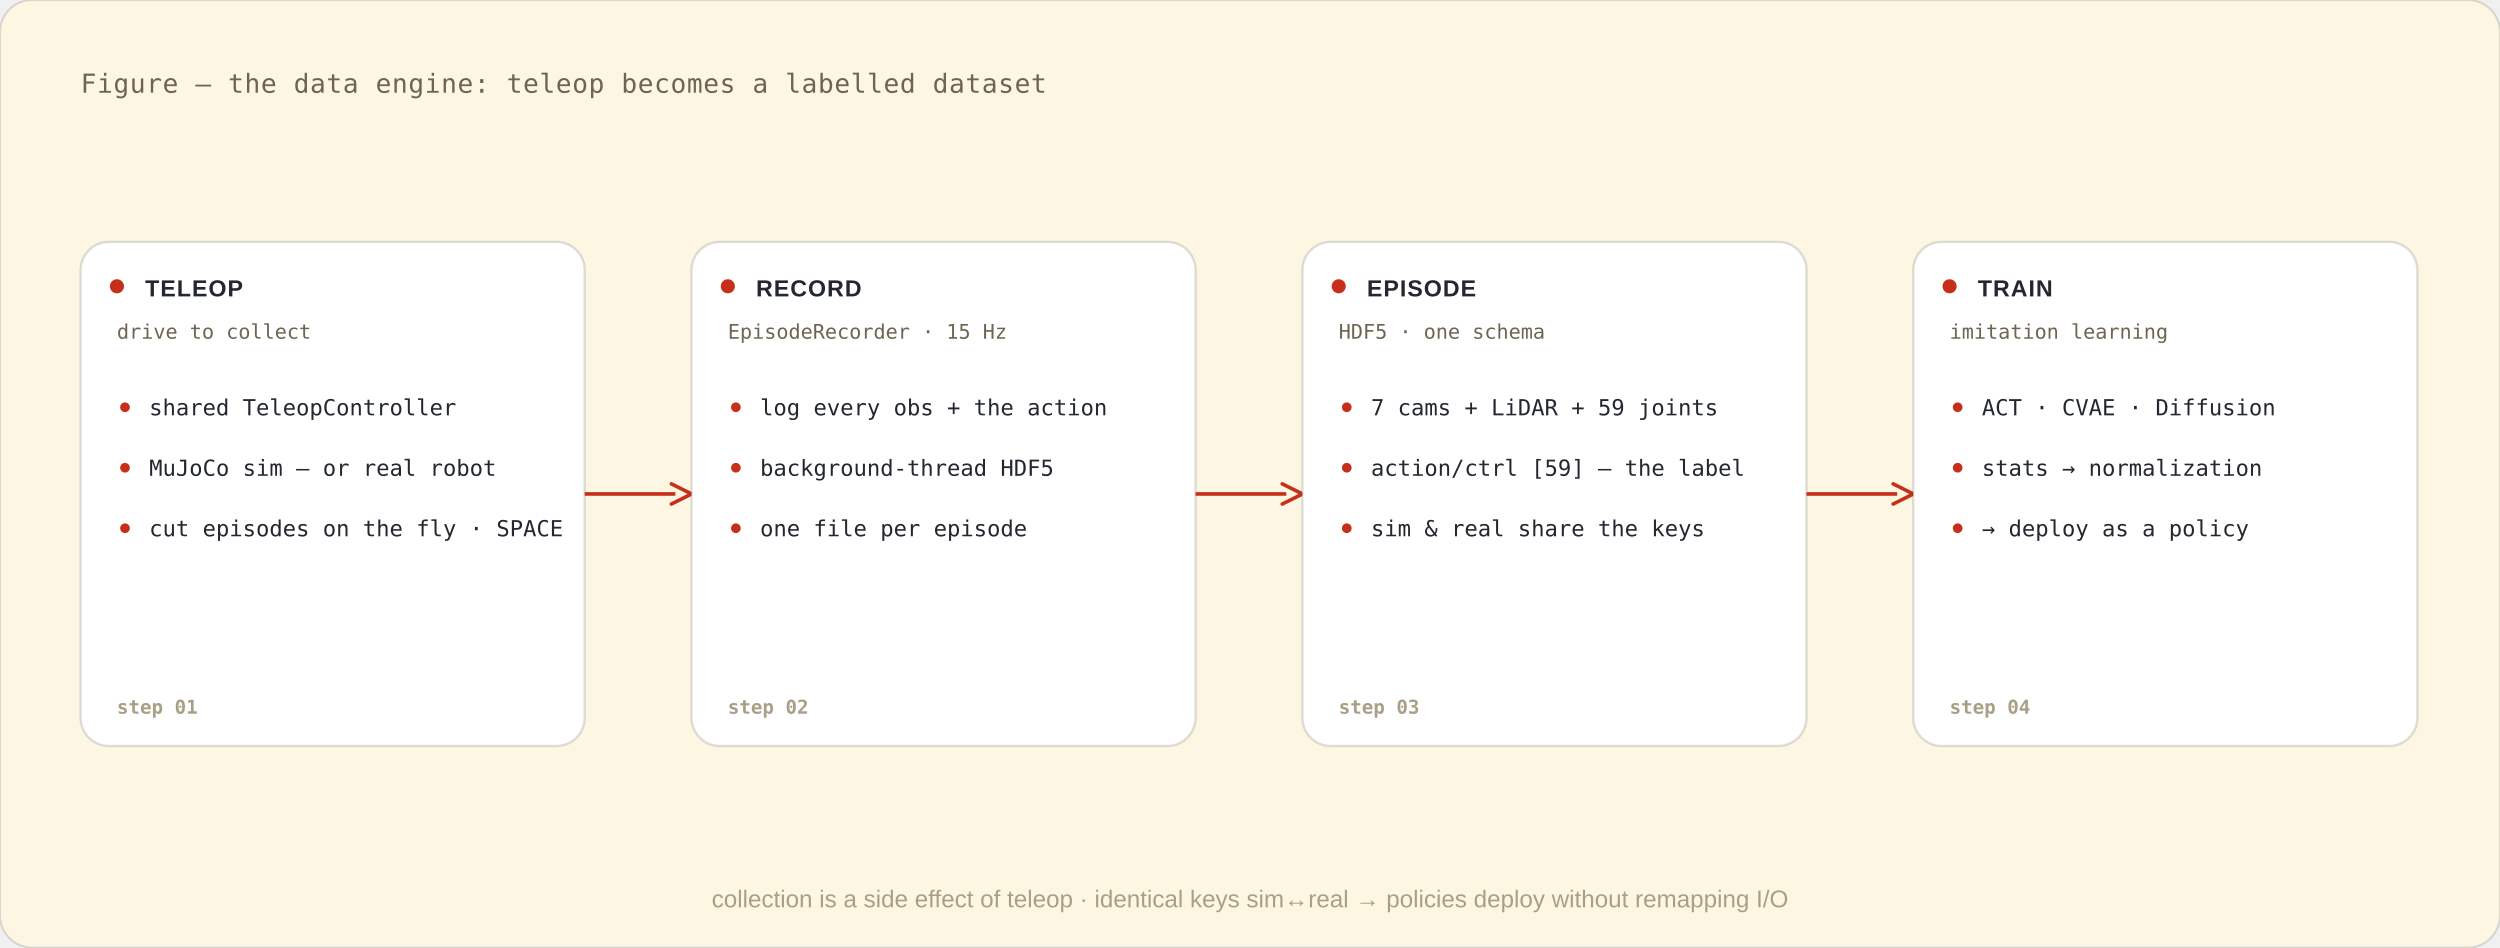
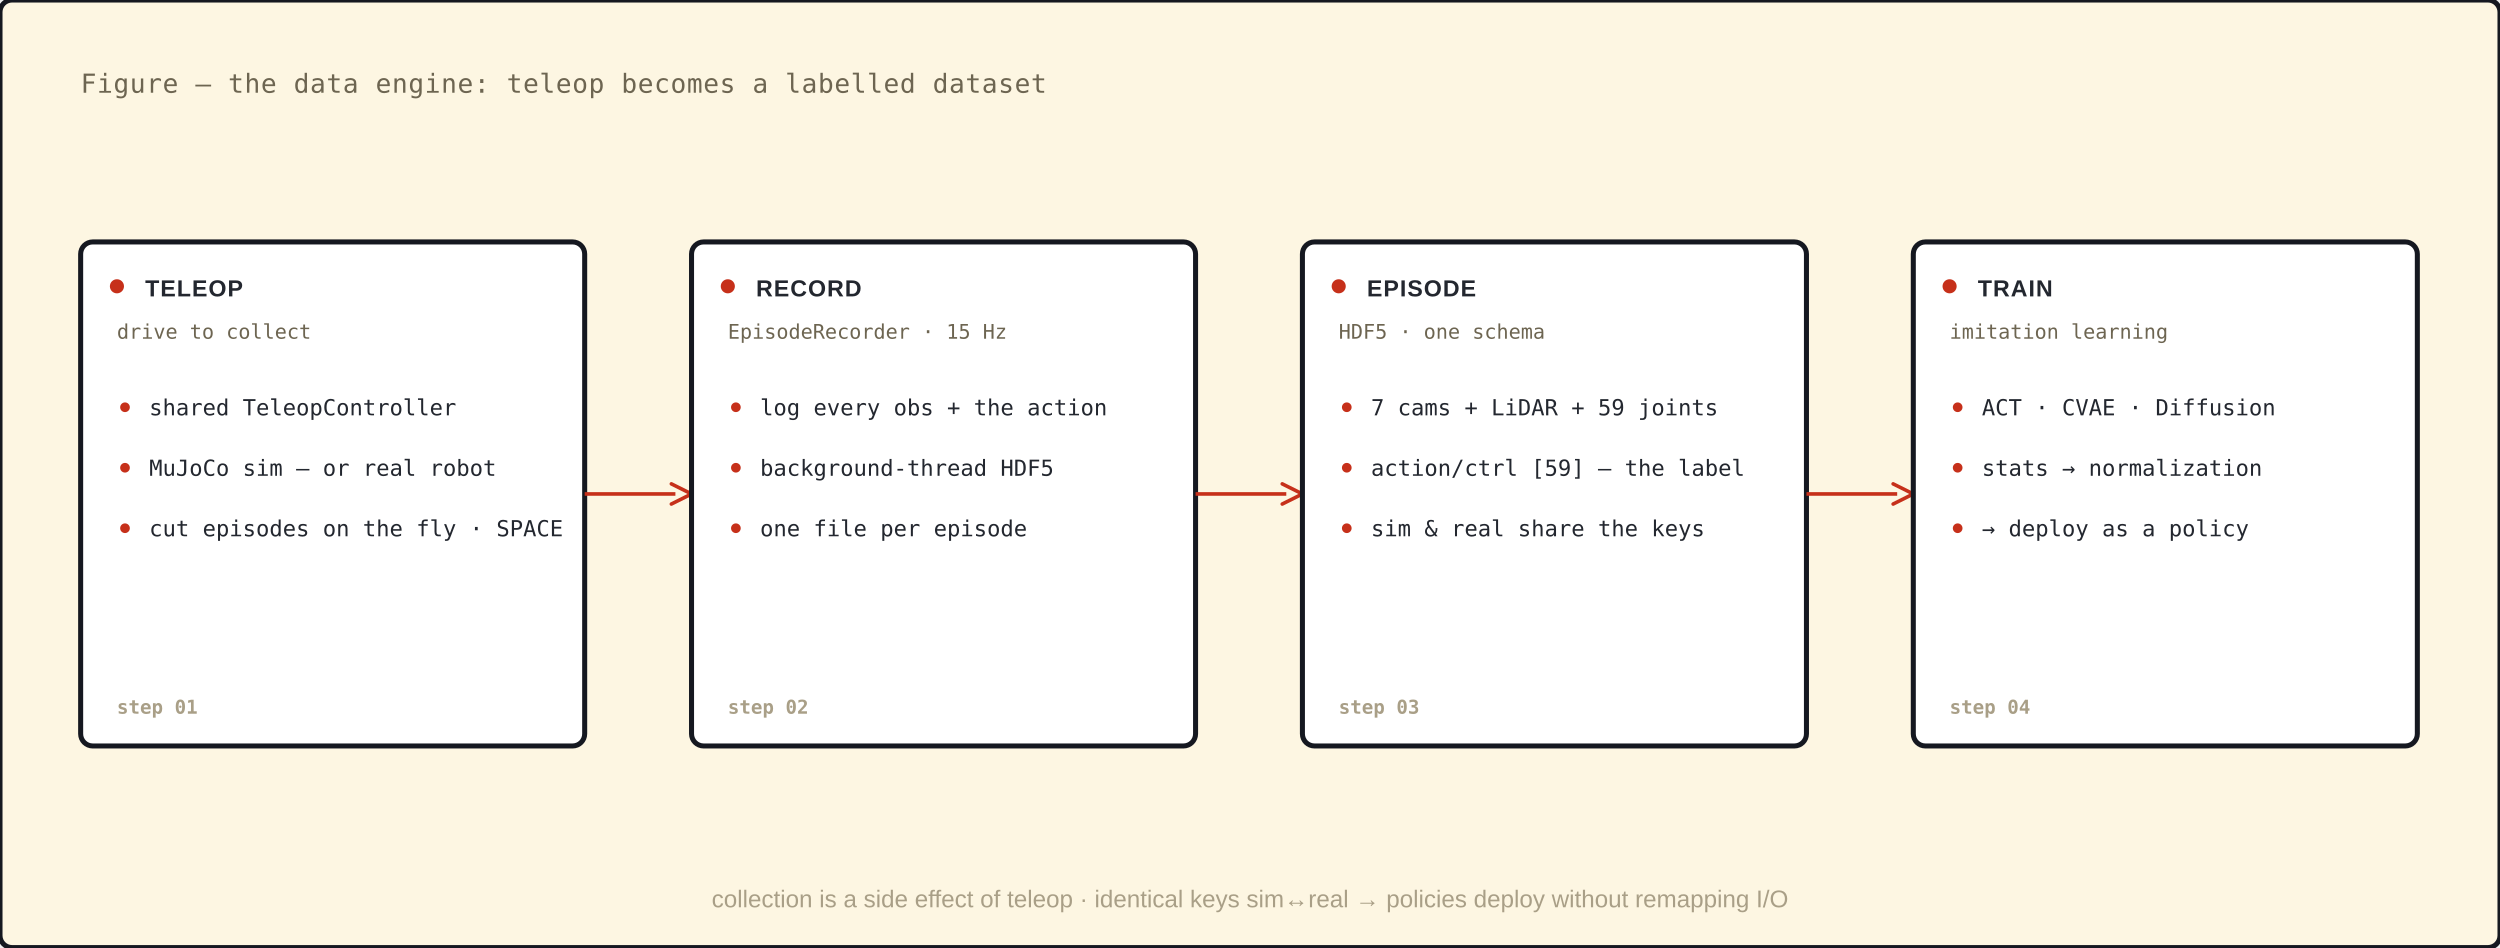
<svg xmlns="http://www.w3.org/2000/svg" viewBox="0 0 1240 470" font-family="'Archivo', -apple-system, 'Helvetica Neue', Arial, sans-serif">
-   <rect x="0" y="0" width="1240" height="470" rx="16" fill="#FDF6E2" stroke="rgba(21,24,32,0.14)" stroke-width="1" />
+   <rect x="0" y="0" width="1240" height="470" rx="6" fill="#FDF6E2" stroke="#151820" stroke-width="2.5" />
  <text x="40" y="46" fill="#6D6551" font-size="13" font-weight="500" font-family="'Space Mono', 'SF Mono', Menlo, monospace" text-anchor="start" letter-spacing="0.3">Figure — the data engine: teleop becomes a labelled dataset</text>
-   <rect x="40" y="120" width="250" height="250" rx="14" fill="#FFFFFF" stroke="rgba(21,24,32,0.14)" stroke-width="1.2" />
+   <rect x="40" y="120" width="250" height="250" rx="6" fill="#FFFFFF" stroke="#151820" stroke-width="2.5" />
  <circle cx="58" cy="142" r="3.5" fill="#C6301A" />
  <text x="72" y="147" fill="#23272F" font-size="11.5" font-weight="600" font-family="'Archivo', -apple-system, 'Helvetica Neue', Arial, sans-serif" text-anchor="start" letter-spacing="0.5">TELEOP</text>
  <text x="58" y="168" fill="#6D6551" font-size="10" font-weight="500" font-family="'Space Mono', 'SF Mono', Menlo, monospace" text-anchor="start">drive to collect</text>
  <circle cx="62" cy="202" r="2.4" fill="#C6301A" />
  <text x="74" y="206" fill="#23272F" font-size="11" font-weight="500" font-family="'Space Mono', 'SF Mono', Menlo, monospace" text-anchor="start">shared TeleopController</text>
  <circle cx="62" cy="232" r="2.4" fill="#C6301A" />
  <text x="74" y="236" fill="#23272F" font-size="11" font-weight="500" font-family="'Space Mono', 'SF Mono', Menlo, monospace" text-anchor="start">MuJoCo sim — or real robot</text>
  <circle cx="62" cy="262" r="2.4" fill="#C6301A" />
  <text x="74" y="266" fill="#23272F" font-size="11" font-weight="500" font-family="'Space Mono', 'SF Mono', Menlo, monospace" text-anchor="start">cut episodes on the fly · SPACE</text>
  <text x="58" y="354" fill="#A99F87" font-size="9.5" font-weight="600" font-family="'Space Mono', 'SF Mono', Menlo, monospace" text-anchor="start">step 01</text>
  <line x1="290" y1="245.0" x2="335" y2="245.0" stroke="#C6301A" stroke-width="1.8" />
  <path d="M 333 240.0 L 343 245.0 L 333 250.0" stroke="#C6301A" stroke-width="1.8" fill="none" stroke-linecap="round" stroke-linejoin="round" />
-   <rect x="343" y="120" width="250" height="250" rx="14" fill="#FFFFFF" stroke="rgba(21,24,32,0.14)" stroke-width="1.2" />
+   <rect x="343" y="120" width="250" height="250" rx="6" fill="#FFFFFF" stroke="#151820" stroke-width="2.5" />
  <circle cx="361" cy="142" r="3.5" fill="#C6301A" />
  <text x="375" y="147" fill="#23272F" font-size="11.5" font-weight="600" font-family="'Archivo', -apple-system, 'Helvetica Neue', Arial, sans-serif" text-anchor="start" letter-spacing="0.5">RECORD</text>
  <text x="361" y="168" fill="#6D6551" font-size="10" font-weight="500" font-family="'Space Mono', 'SF Mono', Menlo, monospace" text-anchor="start">EpisodeRecorder · 15 Hz</text>
  <circle cx="365" cy="202" r="2.4" fill="#C6301A" />
  <text x="377" y="206" fill="#23272F" font-size="11" font-weight="500" font-family="'Space Mono', 'SF Mono', Menlo, monospace" text-anchor="start">log every obs + the action</text>
  <circle cx="365" cy="232" r="2.4" fill="#C6301A" />
  <text x="377" y="236" fill="#23272F" font-size="11" font-weight="500" font-family="'Space Mono', 'SF Mono', Menlo, monospace" text-anchor="start">background-thread HDF5</text>
  <circle cx="365" cy="262" r="2.4" fill="#C6301A" />
  <text x="377" y="266" fill="#23272F" font-size="11" font-weight="500" font-family="'Space Mono', 'SF Mono', Menlo, monospace" text-anchor="start">one file per episode</text>
  <text x="361" y="354" fill="#A99F87" font-size="9.5" font-weight="600" font-family="'Space Mono', 'SF Mono', Menlo, monospace" text-anchor="start">step 02</text>
  <line x1="593" y1="245.0" x2="638" y2="245.0" stroke="#C6301A" stroke-width="1.8" />
  <path d="M 636 240.0 L 646 245.0 L 636 250.0" stroke="#C6301A" stroke-width="1.8" fill="none" stroke-linecap="round" stroke-linejoin="round" />
-   <rect x="646" y="120" width="250" height="250" rx="14" fill="#FFFFFF" stroke="rgba(21,24,32,0.14)" stroke-width="1.2" />
+   <rect x="646" y="120" width="250" height="250" rx="6" fill="#FFFFFF" stroke="#151820" stroke-width="2.5" />
  <circle cx="664" cy="142" r="3.5" fill="#C6301A" />
  <text x="678" y="147" fill="#23272F" font-size="11.5" font-weight="600" font-family="'Archivo', -apple-system, 'Helvetica Neue', Arial, sans-serif" text-anchor="start" letter-spacing="0.5">EPISODE</text>
  <text x="664" y="168" fill="#6D6551" font-size="10" font-weight="500" font-family="'Space Mono', 'SF Mono', Menlo, monospace" text-anchor="start">HDF5 · one schema</text>
  <circle cx="668" cy="202" r="2.4" fill="#C6301A" />
  <text x="680" y="206" fill="#23272F" font-size="11" font-weight="500" font-family="'Space Mono', 'SF Mono', Menlo, monospace" text-anchor="start">7 cams + LiDAR + 59 joints</text>
  <circle cx="668" cy="232" r="2.4" fill="#C6301A" />
  <text x="680" y="236" fill="#23272F" font-size="11" font-weight="500" font-family="'Space Mono', 'SF Mono', Menlo, monospace" text-anchor="start">action/ctrl [59] — the label</text>
  <circle cx="668" cy="262" r="2.4" fill="#C6301A" />
  <text x="680" y="266" fill="#23272F" font-size="11" font-weight="500" font-family="'Space Mono', 'SF Mono', Menlo, monospace" text-anchor="start">sim &amp; real share the keys</text>
  <text x="664" y="354" fill="#A99F87" font-size="9.5" font-weight="600" font-family="'Space Mono', 'SF Mono', Menlo, monospace" text-anchor="start">step 03</text>
  <line x1="896" y1="245.0" x2="941" y2="245.0" stroke="#C6301A" stroke-width="1.8" />
  <path d="M 939 240.0 L 949 245.0 L 939 250.0" stroke="#C6301A" stroke-width="1.8" fill="none" stroke-linecap="round" stroke-linejoin="round" />
-   <rect x="949" y="120" width="250" height="250" rx="14" fill="#FFFFFF" stroke="rgba(21,24,32,0.14)" stroke-width="1.2" />
+   <rect x="949" y="120" width="250" height="250" rx="6" fill="#FFFFFF" stroke="#151820" stroke-width="2.5" />
  <circle cx="967" cy="142" r="3.5" fill="#C6301A" />
  <text x="981" y="147" fill="#23272F" font-size="11.5" font-weight="600" font-family="'Archivo', -apple-system, 'Helvetica Neue', Arial, sans-serif" text-anchor="start" letter-spacing="0.5">TRAIN</text>
  <text x="967" y="168" fill="#6D6551" font-size="10" font-weight="500" font-family="'Space Mono', 'SF Mono', Menlo, monospace" text-anchor="start">imitation learning</text>
  <circle cx="971" cy="202" r="2.4" fill="#C6301A" />
  <text x="983" y="206" fill="#23272F" font-size="11" font-weight="500" font-family="'Space Mono', 'SF Mono', Menlo, monospace" text-anchor="start">ACT · CVAE · Diffusion</text>
  <circle cx="971" cy="232" r="2.4" fill="#C6301A" />
  <text x="983" y="236" fill="#23272F" font-size="11" font-weight="500" font-family="'Space Mono', 'SF Mono', Menlo, monospace" text-anchor="start">stats → normalization</text>
  <circle cx="971" cy="262" r="2.4" fill="#C6301A" />
  <text x="983" y="266" fill="#23272F" font-size="11" font-weight="500" font-family="'Space Mono', 'SF Mono', Menlo, monospace" text-anchor="start">→ deploy as a policy</text>
  <text x="967" y="354" fill="#A99F87" font-size="9.5" font-weight="600" font-family="'Space Mono', 'SF Mono', Menlo, monospace" text-anchor="start">step 04</text>
  <text x="620.0" y="450" fill="#A99F87" font-size="12" font-weight="400" font-family="'Archivo', -apple-system, 'Helvetica Neue', Arial, sans-serif" text-anchor="middle">collection is a side effect of teleop · identical keys sim↔real → policies deploy without remapping I/O</text>
</svg>
